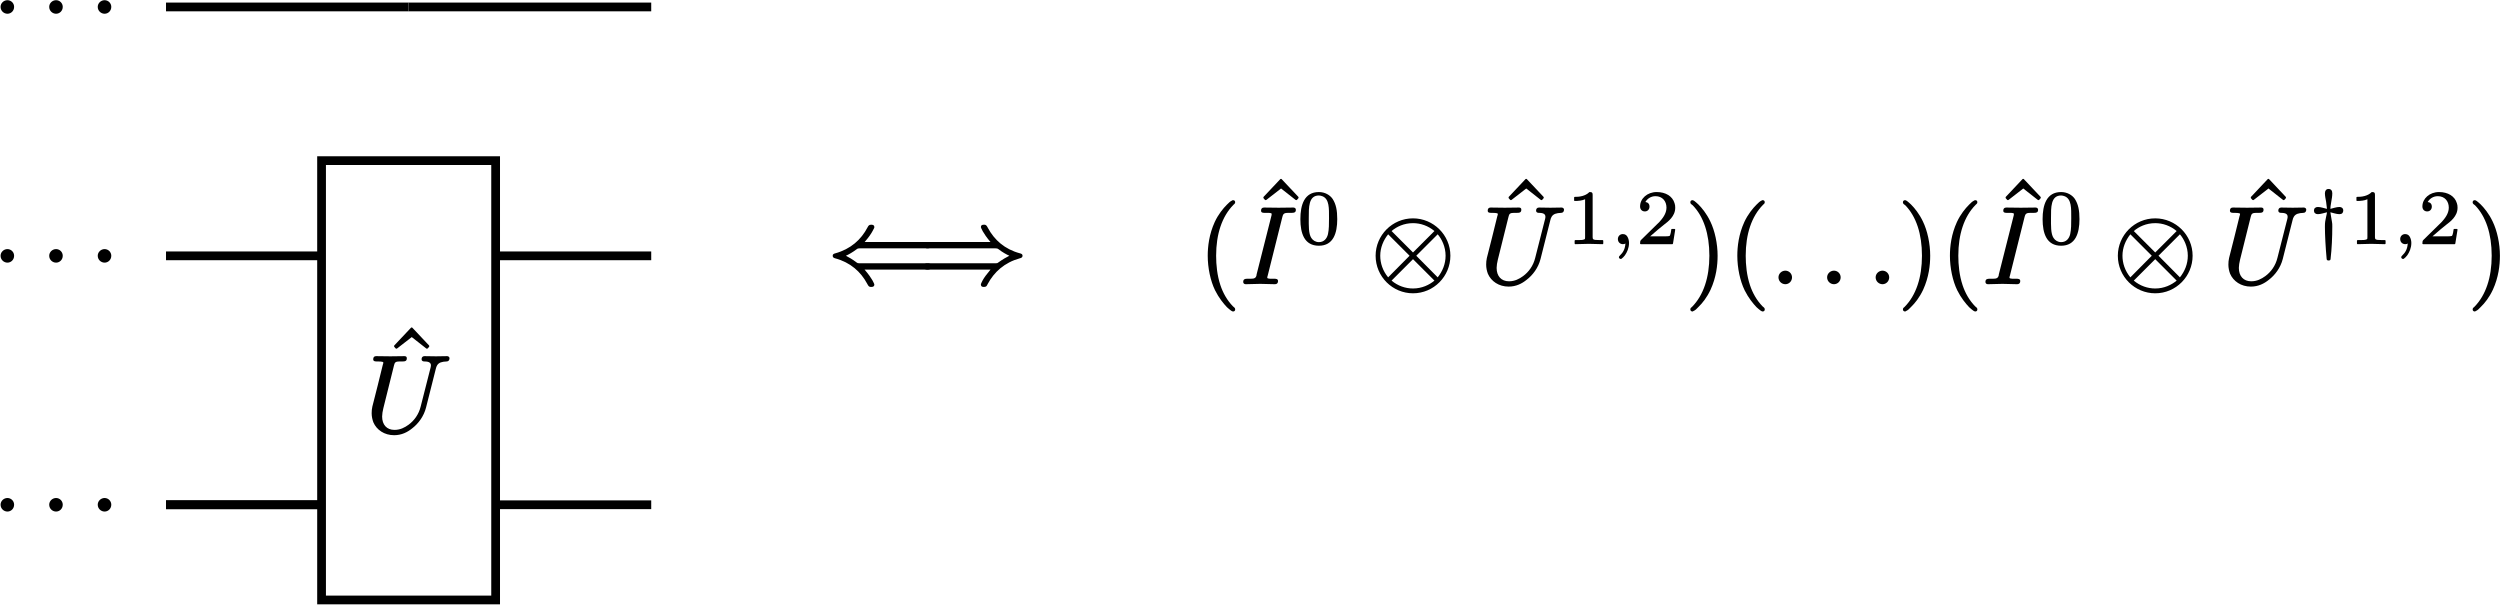
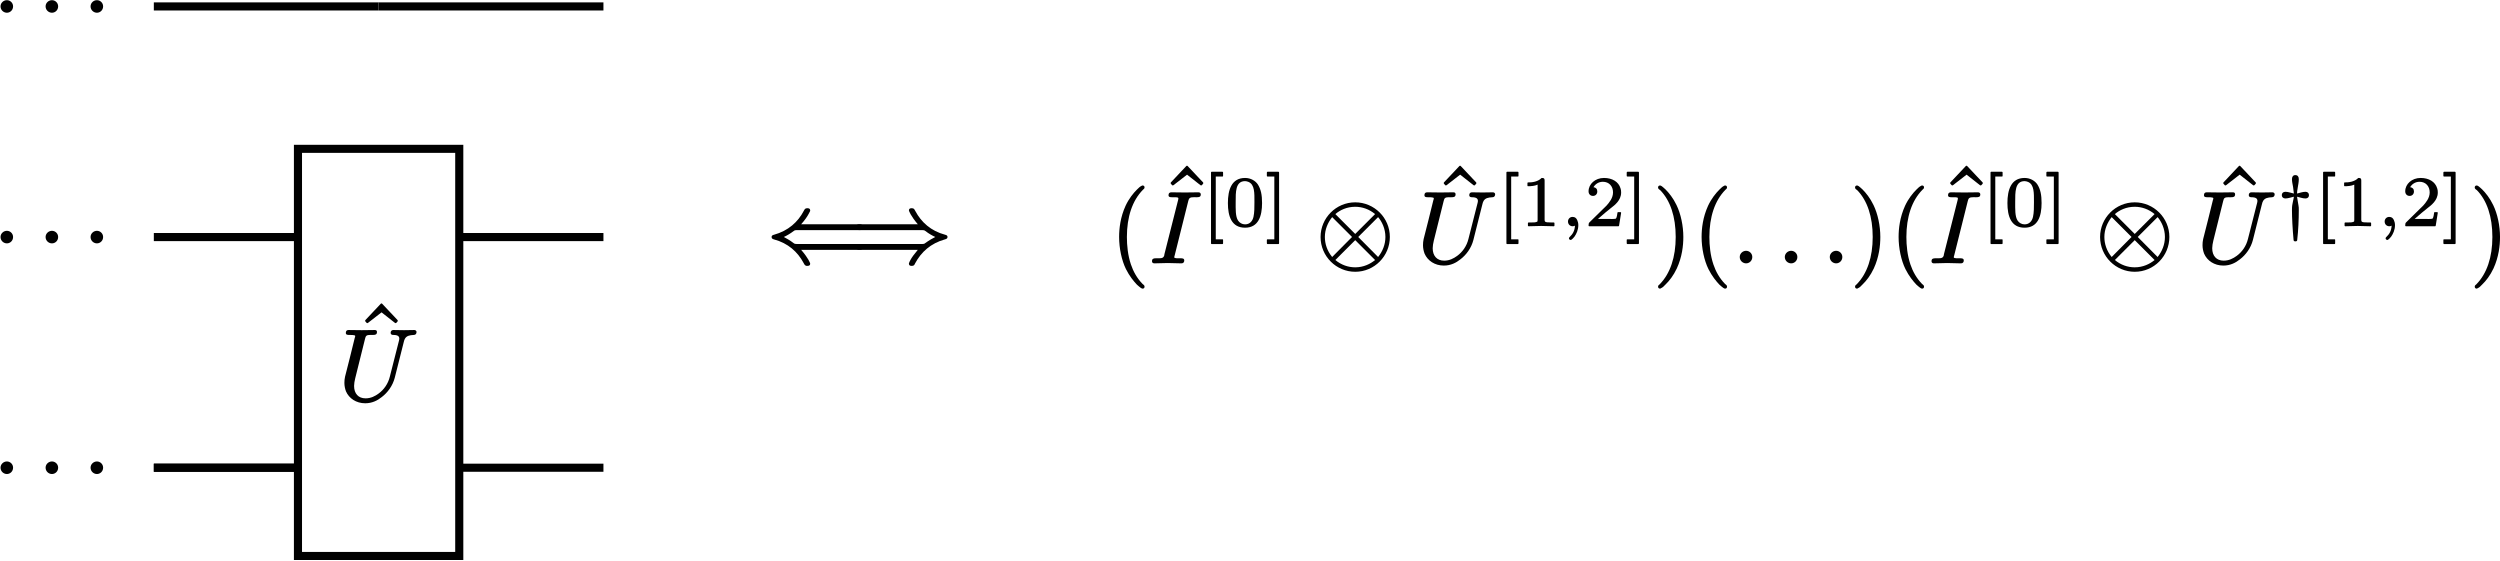
- <svg xmlns="http://www.w3.org/2000/svg" xmlns:xlink="http://www.w3.org/1999/xlink" width="227.772pt" height="55.061pt" viewBox="0 0 227.772 55.061">
+ <svg xmlns="http://www.w3.org/2000/svg" xmlns:xlink="http://www.w3.org/1999/xlink" width="245.808pt" height="55.061pt" viewBox="0 0 245.808 55.061">
  <defs>
    <g>
      <g id="glyph-0-0">
        <path d="M 1.391 -1.141 C 1.062 -1.141 0.766 -0.875 0.766 -0.531 C 0.766 -0.172 1.062 0.094 1.391 0.094 C 1.719 0.094 2 -0.172 2 -0.531 C 2 -0.875 1.719 -1.141 1.391 -1.141 Z M 1.391 -1.141 " />
      </g>
      <g id="glyph-0-1">
        <path d="M 5.125 -6.609 C 5.125 -6.453 5.25 -6.406 5.391 -6.406 C 5.797 -6.406 6.062 -6.297 5.953 -5.875 L 5.047 -2.312 C 4.875 -1.594 4.453 -1.016 3.938 -0.641 C 3.594 -0.391 3.188 -0.172 2.656 -0.172 C 1.953 -0.172 1.531 -0.641 1.531 -1.391 C 1.531 -1.594 1.578 -1.891 1.641 -2.141 L 2.609 -6.031 C 2.625 -6.094 2.641 -6.141 2.656 -6.188 C 2.734 -6.438 3 -6.406 3.359 -6.406 C 3.625 -6.406 3.781 -6.438 3.781 -6.703 C 3.781 -6.844 3.688 -6.891 3.562 -6.891 L 2.281 -6.875 L 1 -6.891 C 1 -6.891 1 -6.891 0.984 -6.891 C 0.812 -6.891 0.719 -6.797 0.719 -6.609 C 0.719 -6.422 0.875 -6.406 1.062 -6.406 C 1.078 -6.406 1.078 -6.406 1.094 -6.406 C 1.109 -6.406 1.641 -6.422 1.641 -6.312 C 1.641 -6.25 1.625 -6.188 1.594 -6.109 C 1.281 -4.828 0.969 -3.562 0.641 -2.297 C 0.594 -2.078 0.578 -1.906 0.578 -1.688 C 0.578 -1.391 0.641 -1.109 0.734 -0.859 C 1.031 -0.172 1.734 0.312 2.625 0.312 C 3.312 0.312 3.844 0.031 4.25 -0.297 C 4.828 -0.734 5.328 -1.406 5.531 -2.203 L 6.422 -5.734 C 6.453 -5.859 6.484 -5.969 6.547 -6.062 C 6.703 -6.312 6.984 -6.391 7.406 -6.406 C 7.578 -6.406 7.672 -6.531 7.672 -6.703 C 7.672 -6.812 7.562 -6.891 7.453 -6.891 C 7.109 -6.891 6.766 -6.875 6.438 -6.875 C 6.094 -6.875 5.734 -6.891 5.391 -6.891 C 5.219 -6.891 5.125 -6.781 5.125 -6.609 Z M 5.125 -6.609 " />
      </g>
      <g id="glyph-0-2">
        <path d="M 3.047 -0.406 C 3.047 -0.406 3.047 -0.406 3.031 -0.406 C 2.891 -0.406 2.438 -0.375 2.438 -0.5 C 2.438 -0.578 2.469 -0.641 2.484 -0.703 L 3.812 -6.016 C 3.828 -6.078 3.844 -6.125 3.859 -6.172 C 3.953 -6.453 4.25 -6.406 4.641 -6.406 C 4.891 -6.406 5.047 -6.438 5.047 -6.688 C 5.047 -6.828 4.938 -6.891 4.812 -6.891 L 3.484 -6.875 L 2.156 -6.891 C 1.969 -6.891 1.875 -6.797 1.875 -6.609 C 1.875 -6.422 2.031 -6.406 2.219 -6.406 C 2.234 -6.406 2.234 -6.406 2.25 -6.406 C 2.406 -6.406 2.844 -6.438 2.844 -6.312 C 2.844 -6.234 2.844 -6.234 2.828 -6.172 L 1.469 -0.797 C 1.469 -0.734 1.453 -0.672 1.438 -0.641 C 1.344 -0.359 1.031 -0.406 0.656 -0.406 C 0.656 -0.406 0.641 -0.406 0.641 -0.406 C 0.391 -0.406 0.25 -0.359 0.25 -0.109 C 0.25 0.031 0.359 0.094 0.484 0.094 L 1.797 0.062 L 3.125 0.094 C 3.125 0.094 3.125 0.094 3.141 0.094 C 3.312 0.094 3.422 0 3.422 -0.188 C 3.422 -0.391 3.25 -0.406 3.047 -0.406 Z M 3.047 -0.406 " />
      </g>
      <g id="glyph-1-0">
        <path d="M 3.875 -5.047 C 3.906 -5.047 3.922 -5.062 3.953 -5.078 L 4.078 -5.219 C 4.094 -5.234 4.094 -5.266 4.094 -5.281 C 4.094 -5.297 4.094 -5.328 4.078 -5.344 L 2.562 -6.953 C 2.547 -6.984 2.516 -6.984 2.5 -6.984 C 2.469 -6.984 2.438 -6.984 2.422 -6.953 L 0.906 -5.344 C 0.891 -5.328 0.891 -5.297 0.891 -5.281 C 0.891 -5.266 0.891 -5.234 0.906 -5.219 L 1.031 -5.078 C 1.062 -5.062 1.078 -5.047 1.109 -5.047 C 1.125 -5.047 1.141 -5.062 1.172 -5.078 L 2.5 -6.109 L 3.812 -5.078 C 3.844 -5.062 3.859 -5.047 3.875 -5.047 Z M 3.875 -5.047 " />
      </g>
      <g id="glyph-1-1">
        <path d="M 3.203 -7.562 C 3.156 -7.562 3.141 -7.562 3.109 -7.531 C 2.938 -7.453 2.828 -7.344 2.625 -7.141 C 2.297 -6.812 1.859 -6.281 1.531 -5.578 C 1.016 -4.453 0.891 -3.344 0.891 -2.5 C 0.891 -1.391 1.141 -0.203 1.562 0.656 C 1.906 1.344 2.328 1.859 2.641 2.188 C 2.797 2.328 2.906 2.422 3.016 2.5 C 3.078 2.531 3.125 2.578 3.203 2.578 C 3.312 2.578 3.391 2.516 3.391 2.391 C 3.391 2.391 3.391 2.391 3.391 2.375 C 3.391 2.25 3.281 2.188 3.188 2.109 C 2.656 1.562 2.281 0.891 2.047 0.188 C 1.75 -0.703 1.656 -1.656 1.656 -2.5 C 1.656 -4.469 2.188 -6.078 3.234 -7.141 C 3.297 -7.203 3.391 -7.25 3.391 -7.375 C 3.391 -7.5 3.312 -7.562 3.203 -7.562 Z M 3.203 -7.562 " />
      </g>
      <g id="glyph-1-2">
        <path d="M 0.484 -7.375 C 0.484 -7.375 0.484 -7.375 0.484 -7.359 C 0.484 -7.234 0.594 -7.172 0.703 -7.094 C 1.688 -6.078 2.219 -4.5 2.219 -2.5 C 2.219 -0.531 1.688 1.094 0.641 2.156 C 0.562 2.219 0.484 2.266 0.484 2.391 C 0.484 2.5 0.562 2.578 0.672 2.578 C 0.703 2.578 0.734 2.578 0.75 2.547 C 0.938 2.469 1.047 2.359 1.234 2.156 C 1.578 1.828 2 1.297 2.328 0.594 C 2.844 -0.531 2.969 -1.641 2.969 -2.5 C 2.969 -3.594 2.719 -4.781 2.297 -5.641 C 1.969 -6.328 1.547 -6.844 1.219 -7.172 C 1.078 -7.312 0.953 -7.406 0.859 -7.484 C 0.797 -7.516 0.75 -7.562 0.672 -7.562 C 0.562 -7.562 0.484 -7.484 0.484 -7.375 Z M 0.484 -7.375 " />
      </g>
      <g id="glyph-2-0">
        <path d="M 9.078 -1.812 L 2.922 -1.812 C 2.766 -1.812 2.75 -1.828 2.656 -1.891 C 2.297 -2.172 1.922 -2.375 1.688 -2.5 C 1.938 -2.609 2.297 -2.812 2.672 -3.094 C 2.766 -3.156 2.766 -3.172 2.922 -3.172 L 9.078 -3.172 C 9.297 -3.172 9.484 -3.219 9.484 -3.453 C 9.484 -3.703 9.312 -3.75 9.078 -3.75 L 3.391 -3.75 C 3.766 -4.172 3.984 -4.5 4.109 -4.734 C 4.172 -4.859 4.219 -4.938 4.25 -5 C 4.266 -5.047 4.281 -5.062 4.281 -5.109 C 4.281 -5.281 4.156 -5.328 4 -5.328 C 3.984 -5.328 3.984 -5.328 3.984 -5.328 C 3.781 -5.328 3.734 -5.219 3.656 -5.078 C 3.078 -3.969 2.125 -3.109 0.719 -2.719 C 0.594 -2.688 0.484 -2.641 0.484 -2.5 C 0.484 -2.344 0.594 -2.297 0.703 -2.266 C 2.109 -1.891 3.047 -1.031 3.625 0.047 C 3.719 0.203 3.75 0.344 3.984 0.344 C 3.984 0.344 3.984 0.344 4 0.344 C 4.156 0.344 4.281 0.297 4.281 0.125 C 4.281 0.078 4.109 -0.406 3.391 -1.234 L 9.078 -1.234 C 9.312 -1.234 9.484 -1.281 9.484 -1.531 C 9.484 -1.766 9.297 -1.812 9.078 -1.812 Z M 9.078 -1.812 " />
      </g>
      <g id="glyph-2-1">
        <path d="M 5.688 -5.109 C 5.688 -5.062 5.859 -4.578 6.562 -3.75 L 0.875 -3.75 C 0.641 -3.75 0.469 -3.703 0.469 -3.453 C 0.469 -3.219 0.656 -3.172 0.891 -3.172 L 7.031 -3.172 C 7.188 -3.172 7.203 -3.156 7.297 -3.094 C 7.656 -2.812 8.031 -2.609 8.281 -2.5 C 8.031 -2.375 7.672 -2.172 7.281 -1.891 C 7.203 -1.828 7.188 -1.812 7.031 -1.812 L 0.891 -1.812 C 0.656 -1.812 0.469 -1.766 0.469 -1.531 C 0.469 -1.281 0.641 -1.234 0.875 -1.234 L 6.562 -1.234 C 6.203 -0.812 5.969 -0.484 5.844 -0.25 C 5.781 -0.125 5.734 -0.047 5.719 0.016 C 5.688 0.062 5.688 0.078 5.688 0.125 C 5.688 0.297 5.797 0.344 5.969 0.344 C 6.188 0.344 6.234 0.234 6.297 0.094 C 6.891 -1.016 7.828 -1.875 9.234 -2.266 C 9.359 -2.297 9.484 -2.344 9.484 -2.5 C 9.484 -2.641 9.375 -2.688 9.25 -2.719 C 7.844 -3.094 6.906 -3.953 6.328 -5.031 C 6.234 -5.188 6.203 -5.328 5.984 -5.328 C 5.984 -5.328 5.969 -5.328 5.969 -5.328 C 5.797 -5.328 5.688 -5.281 5.688 -5.109 Z M 5.688 -5.109 " />
      </g>
      <g id="glyph-2-2">
        <path d="M 3.875 0.484 C 3.188 0.484 2.5 0.25 1.922 -0.234 L 3.875 -2.188 L 5.828 -0.234 C 5.359 0.156 4.688 0.484 3.875 0.484 Z M 6.844 -2.5 C 6.844 -1.75 6.562 -1.078 6.125 -0.531 L 4.172 -2.5 L 6.125 -4.453 C 6.5 -4.016 6.844 -3.312 6.844 -2.5 Z M 0.891 -2.5 C 0.891 -3.234 1.172 -3.906 1.609 -4.453 L 3.562 -2.5 L 1.609 -0.531 C 1.109 -1.141 0.891 -1.828 0.891 -2.5 Z M 3.875 -5.469 C 4.562 -5.469 5.25 -5.234 5.828 -4.75 L 3.875 -2.797 L 1.922 -4.75 C 2.375 -5.141 3.047 -5.469 3.875 -5.469 Z M 7.281 -2.5 C 7.281 -4.391 5.734 -5.906 3.875 -5.906 C 1.984 -5.906 0.469 -4.359 0.469 -2.5 C 0.469 -0.594 2.016 0.922 3.875 0.922 C 5.766 0.922 7.281 -0.625 7.281 -2.5 Z M 7.281 -2.5 " />
      </g>
      <g id="glyph-3-0">
+         <path d="M 2.016 1.812 C 2.062 1.812 2.078 1.781 2.078 1.734 L 2.078 1.406 C 2.078 1.359 2.062 1.344 2.016 1.344 L 1.359 1.344 L 1.359 -4.828 L 2.016 -4.828 C 2.062 -4.828 2.078 -4.844 2.078 -4.891 L 2.078 -5.219 C 2.078 -5.266 2.062 -5.297 2.016 -5.297 L 0.953 -5.297 C 0.906 -5.297 0.891 -5.266 0.891 -5.219 L 0.891 1.734 C 0.891 1.781 0.906 1.812 0.953 1.812 Z M 2.016 1.812 " />
+       </g>
+       <g id="glyph-3-1">
        <path d="M 2.906 -2.312 C 2.906 -1.797 2.906 -1.281 2.812 -0.859 C 2.719 -0.453 2.453 -0.125 1.984 -0.125 C 1.688 -0.125 1.438 -0.281 1.297 -0.5 C 1.031 -0.891 1.062 -1.656 1.062 -2.312 C 1.062 -3.281 1.031 -4.375 1.984 -4.375 C 2.094 -4.375 2.203 -4.344 2.328 -4.297 C 2.938 -4.031 2.906 -3.203 2.906 -2.312 Z M 3.656 -2.219 C 3.656 -3.016 3.547 -3.578 3.234 -4.062 C 3 -4.406 2.547 -4.688 1.984 -4.688 C 0.656 -4.688 0.297 -3.516 0.297 -2.219 C 0.297 -0.922 0.656 0.203 1.984 0.203 C 3.297 0.203 3.656 -0.938 3.656 -2.219 Z M 3.656 -2.219 " />
      </g>
-       <g id="glyph-3-1">
+       <g id="glyph-3-2">
+         <path d="M 1.297 1.812 C 1.328 1.812 1.359 1.781 1.359 1.734 L 1.359 -5.219 C 1.359 -5.266 1.328 -5.297 1.297 -5.297 L 0.219 -5.297 C 0.188 -5.297 0.156 -5.266 0.156 -5.219 L 0.156 -4.891 C 0.156 -4.844 0.188 -4.828 0.219 -4.828 L 0.891 -4.828 L 0.891 1.344 L 0.219 1.344 C 0.188 1.344 0.156 1.359 0.156 1.406 L 0.156 1.734 C 0.156 1.781 0.188 1.812 0.219 1.812 Z M 1.297 1.812 " />
+       </g>
+       <g id="glyph-3-3">
        <path d="M 0.766 -3.875 C 0.859 -3.875 1.047 -3.875 1.25 -3.906 C 1.406 -3.922 1.547 -3.969 1.703 -4.031 L 1.703 -0.578 C 1.703 -0.453 1.703 -0.391 1.625 -0.375 C 1.484 -0.312 1.312 -0.312 1.078 -0.312 L 0.812 -0.312 C 0.781 -0.312 0.75 -0.281 0.75 -0.25 L 0.75 0 C 0.75 0.031 0.781 0.062 0.812 0.062 L 2.047 0.031 L 3.297 0.062 C 3.328 0.062 3.359 0.031 3.359 0 L 3.359 -0.25 C 3.359 -0.281 3.328 -0.312 3.297 -0.312 L 3.031 -0.312 C 2.859 -0.312 2.734 -0.328 2.641 -0.328 C 2.453 -0.359 2.391 -0.375 2.391 -0.578 L 2.391 -4.438 C 2.391 -4.641 2.328 -4.688 2.125 -4.688 C 2.109 -4.688 2.094 -4.688 2.078 -4.672 C 1.891 -4.484 1.672 -4.391 1.453 -4.328 C 1.172 -4.25 0.922 -4.25 0.766 -4.25 C 0.719 -4.25 0.703 -4.219 0.703 -4.188 L 0.703 -3.938 C 0.703 -3.891 0.719 -3.875 0.766 -3.875 Z M 0.766 -3.875 " />
      </g>
-       <g id="glyph-3-2">
+       <g id="glyph-3-4">
        <path d="M 0.375 -3.375 C 0.375 -3.109 0.547 -2.922 0.812 -2.922 C 1.047 -2.922 1.234 -3.094 1.234 -3.359 C 1.234 -3.609 1.094 -3.75 0.859 -3.781 C 1.031 -4.078 1.359 -4.312 1.781 -4.312 C 2.406 -4.312 2.781 -3.859 2.781 -3.266 C 2.781 -2.703 2.391 -2.25 2.141 -1.969 L 0.469 -0.328 C 0.391 -0.25 0.375 -0.172 0.375 -0.016 C 0.375 0 0.375 0 0.375 0 C 0.375 0.031 0.406 0.062 0.438 0.062 L 3.312 0.062 C 3.344 0.062 3.359 0.047 3.375 0 L 3.578 -1.266 C 3.578 -1.297 3.547 -1.328 3.516 -1.328 L 3.281 -1.328 C 3.25 -1.328 3.219 -1.312 3.219 -1.281 C 3.203 -1.156 3.156 -0.781 3.062 -0.688 C 2.938 -0.641 2.516 -0.656 2.406 -0.656 L 1.297 -0.656 C 1.938 -1.219 2.172 -1.406 2.562 -1.719 C 2.797 -1.891 3.016 -2.078 3.203 -2.297 C 3.406 -2.547 3.578 -2.844 3.578 -3.266 C 3.578 -3.422 3.562 -3.547 3.516 -3.672 C 3.328 -4.312 2.703 -4.688 1.891 -4.688 C 1.031 -4.688 0.375 -4.094 0.375 -3.375 Z M 0.375 -3.375 " />
      </g>
      <g id="glyph-4-0">
        <path d="M 0.969 1.406 C 1 1.406 1.031 1.406 1.047 1.391 C 1.156 1.312 1.25 1.219 1.359 1.078 C 1.547 0.812 1.734 0.422 1.734 -0.047 C 1.734 -0.234 1.688 -0.422 1.625 -0.547 C 1.547 -0.719 1.422 -0.859 1.172 -0.859 C 0.906 -0.859 0.719 -0.656 0.719 -0.406 C 0.719 -0.141 0.906 0.062 1.188 0.062 C 1.281 0.062 1.359 0.031 1.406 0 C 1.375 0.5 1.203 0.812 0.891 1.109 C 0.844 1.156 0.812 1.188 0.812 1.25 C 0.812 1.328 0.891 1.406 0.969 1.406 Z M 0.969 1.406 " />
      </g>
      <g id="glyph-5-0">
        <path d="M 2.812 -3.328 C 2.531 -3.328 2.203 -3.203 1.984 -3.156 C 1.984 -3.281 2 -3.469 2.062 -3.797 C 2.109 -4.062 2.156 -4.312 2.156 -4.578 C 2.156 -4.812 2.047 -4.969 1.812 -4.969 C 1.594 -4.969 1.484 -4.797 1.484 -4.578 C 1.484 -4.312 1.547 -4.078 1.594 -3.797 C 1.641 -3.469 1.656 -3.281 1.672 -3.156 C 1.422 -3.203 1.125 -3.328 0.844 -3.328 C 0.625 -3.328 0.484 -3.203 0.484 -3 C 0.484 -2.797 0.625 -2.672 0.844 -2.672 C 1.109 -2.672 1.438 -2.797 1.672 -2.844 C 1.656 -2.703 1.641 -2.641 1.594 -2.438 C 1.516 -2.047 1.484 -1.969 1.484 -1.531 C 1.484 -0.766 1.547 0.391 1.641 1.391 C 1.641 1.5 1.703 1.547 1.812 1.547 C 1.812 1.547 1.812 1.547 1.828 1.547 C 1.938 1.547 2 1.5 2 1.406 C 2.109 0.484 2.156 -0.594 2.156 -1.531 C 2.156 -1.734 2.156 -1.844 2.125 -1.984 C 2.109 -2.141 2 -2.641 1.984 -2.844 C 2.219 -2.797 2.516 -2.672 2.812 -2.672 C 3.031 -2.672 3.156 -2.797 3.156 -3 C 3.156 -3.203 3.016 -3.328 2.812 -3.328 Z M 2.812 -3.328 " />
      </g>
    </g>
    <clipPath id="clip-0">
      <path clip-rule="nonzero" d="M 28 14 L 46 14 L 46 55.062 L 28 55.062 Z M 28 14 " />
    </clipPath>
    <clipPath id="clip-1">
-       <path clip-rule="nonzero" d="M 225 18 L 227.773 18 L 227.773 29 L 225 29 Z M 225 18 " />
+       <path clip-rule="nonzero" d="M 243 18 L 245.809 18 L 245.809 29 L 243 29 Z M 243 18 " />
    </clipPath>
  </defs>
  <path fill="none" stroke-width="0.797" stroke-linecap="butt" stroke-linejoin="miter" stroke="rgb(0%, 0%, 0%)" stroke-opacity="1" stroke-miterlimit="10" d="M -0.001 27.014 L -22.103 27.014 " transform="matrix(1, 0, 0, -1, 37.228, 27.647)" />
  <path fill="none" stroke-width="0.797" stroke-linecap="butt" stroke-linejoin="miter" stroke="rgb(0%, 0%, 0%)" stroke-opacity="1" stroke-miterlimit="10" d="M 22.104 27.014 L -0.001 27.014 " transform="matrix(1, 0, 0, -1, 37.228, 27.647)" />
  <path fill="none" stroke-width="0.797" stroke-linecap="butt" stroke-linejoin="miter" stroke="rgb(0%, 0%, 0%)" stroke-opacity="1" stroke-miterlimit="10" d="M -7.931 4.338 L -22.103 4.338 " transform="matrix(1, 0, 0, -1, 37.228, 27.647)" />
  <path fill="none" stroke-width="0.797" stroke-linecap="butt" stroke-linejoin="miter" stroke="rgb(0%, 0%, 0%)" stroke-opacity="1" stroke-miterlimit="10" d="M -7.931 -18.341 L -22.103 -18.341 " transform="matrix(1, 0, 0, -1, 37.228, 27.647)" />
  <path fill="none" stroke-width="0.797" stroke-linecap="butt" stroke-linejoin="miter" stroke="rgb(0%, 0%, 0%)" stroke-opacity="1" stroke-miterlimit="10" d="M 22.104 4.338 L 7.928 4.338 " transform="matrix(1, 0, 0, -1, 37.228, 27.647)" />
  <path fill="none" stroke-width="0.797" stroke-linecap="butt" stroke-linejoin="miter" stroke="rgb(0%, 0%, 0%)" stroke-opacity="1" stroke-miterlimit="10" d="M -7.931 -18.341 L -22.103 -18.341 " transform="matrix(1, 0, 0, -1, 37.228, 27.647)" />
  <path fill="none" stroke-width="0.797" stroke-linecap="butt" stroke-linejoin="miter" stroke="rgb(0%, 0%, 0%)" stroke-opacity="1" stroke-miterlimit="10" d="M 22.104 -18.341 L 7.928 -18.341 " transform="matrix(1, 0, 0, -1, 37.228, 27.647)" />
  <g fill="rgb(0%, 0%, 0%)" fill-opacity="1">
    <use xlink:href="#glyph-0-0" x="-0.714" y="1.158" />
  </g>
  <g fill="rgb(0%, 0%, 0%)" fill-opacity="1">
    <use xlink:href="#glyph-0-0" x="3.717" y="1.158" />
  </g>
  <g fill="rgb(0%, 0%, 0%)" fill-opacity="1">
    <use xlink:href="#glyph-0-0" x="8.139" y="1.158" />
  </g>
  <g fill="rgb(0%, 0%, 0%)" fill-opacity="1">
    <use xlink:href="#glyph-0-0" x="-0.714" y="23.835" />
  </g>
  <g fill="rgb(0%, 0%, 0%)" fill-opacity="1">
    <use xlink:href="#glyph-0-0" x="3.717" y="23.835" />
  </g>
  <g fill="rgb(0%, 0%, 0%)" fill-opacity="1">
    <use xlink:href="#glyph-0-0" x="8.139" y="23.835" />
  </g>
  <g clip-path="url(#clip-0)">
    <path fill="none" stroke-width="0.797" stroke-linecap="butt" stroke-linejoin="miter" stroke="rgb(0%, 0%, 0%)" stroke-opacity="1" stroke-miterlimit="10" d="M -7.931 -27.017 L 7.928 -27.017 L 7.928 13.014 L -7.931 13.014 Z M -7.931 -27.017 " transform="matrix(1, 0, 0, -1, 37.228, 27.647)" />
  </g>
  <g fill="rgb(0%, 0%, 0%)" fill-opacity="1">
    <use xlink:href="#glyph-1-0" x="35.015" y="36.82" />
  </g>
  <g fill="rgb(0%, 0%, 0%)" fill-opacity="1">
    <use xlink:href="#glyph-0-1" x="33.284" y="39.339" />
  </g>
  <g fill="rgb(0%, 0%, 0%)" fill-opacity="1">
    <use xlink:href="#glyph-0-0" x="-0.714" y="46.513" />
  </g>
  <g fill="rgb(0%, 0%, 0%)" fill-opacity="1">
    <use xlink:href="#glyph-0-0" x="3.717" y="46.513" />
  </g>
  <g fill="rgb(0%, 0%, 0%)" fill-opacity="1">
    <use xlink:href="#glyph-0-0" x="8.139" y="46.513" />
  </g>
  <g fill="rgb(0%, 0%, 0%)" fill-opacity="1">
    <use xlink:href="#glyph-2-0" x="75.381" y="25.8" />
  </g>
  <g fill="rgb(0%, 0%, 0%)" fill-opacity="1">
    <use xlink:href="#glyph-2-1" x="83.68" y="25.8" />
  </g>
  <g fill="rgb(0%, 0%, 0%)" fill-opacity="1">
    <use xlink:href="#glyph-1-1" x="109.144" y="25.8" />
  </g>
  <g fill="rgb(0%, 0%, 0%)" fill-opacity="1">
    <use xlink:href="#glyph-1-0" x="114.215" y="23.282" />
  </g>
  <g fill="rgb(0%, 0%, 0%)" fill-opacity="1">
    <use xlink:href="#glyph-0-2" x="113.018" y="25.8" />
  </g>
  <g fill="rgb(0%, 0%, 0%)" fill-opacity="1">
    <use xlink:href="#glyph-3-0" x="118.179" y="22.185" />
+     <use xlink:href="#glyph-3-1" x="120.434" y="22.185" />
+     <use xlink:href="#glyph-3-2" x="124.405" y="22.185" />
  </g>
  <g fill="rgb(0%, 0%, 0%)" fill-opacity="1">
-     <use xlink:href="#glyph-2-2" x="124.862" y="25.8" />
+     <use xlink:href="#glyph-2-2" x="129.374" y="25.8" />
  </g>
  <g fill="rgb(0%, 0%, 0%)" fill-opacity="1">
-     <use xlink:href="#glyph-1-0" x="136.555" y="23.282" />
+     <use xlink:href="#glyph-1-0" x="141.066" y="23.282" />
  </g>
  <g fill="rgb(0%, 0%, 0%)" fill-opacity="1">
-     <use xlink:href="#glyph-0-1" x="134.825" y="25.8" />
+     <use xlink:href="#glyph-0-1" x="139.336" y="25.8" />
  </g>
  <g fill="rgb(0%, 0%, 0%)" fill-opacity="1">
-     <use xlink:href="#glyph-3-1" x="142.713" y="22.185" />
+     <use xlink:href="#glyph-3-0" x="147.225" y="22.185" />
+     <use xlink:href="#glyph-3-3" x="149.48" y="22.185" />
  </g>
  <g fill="rgb(0%, 0%, 0%)" fill-opacity="1">
-     <use xlink:href="#glyph-4-0" x="146.684" y="22.185" />
+     <use xlink:href="#glyph-4-0" x="153.451" y="22.185" />
  </g>
  <g fill="rgb(0%, 0%, 0%)" fill-opacity="1">
-     <use xlink:href="#glyph-3-2" x="149.05" y="22.185" />
+     <use xlink:href="#glyph-3-4" x="155.817" y="22.185" />
+     <use xlink:href="#glyph-3-2" x="159.788" y="22.185" />
  </g>
  <g fill="rgb(0%, 0%, 0%)" fill-opacity="1">
-     <use xlink:href="#glyph-1-2" x="153.52" y="25.8" />
-     <use xlink:href="#glyph-1-1" x="157.394" y="25.8" />
+     <use xlink:href="#glyph-1-2" x="162.542" y="25.8" />
+     <use xlink:href="#glyph-1-1" x="166.416" y="25.8" />
  </g>
  <g fill="rgb(0%, 0%, 0%)" fill-opacity="1">
-     <use xlink:href="#glyph-0-0" x="161.269" y="25.8" />
+     <use xlink:href="#glyph-0-0" x="170.291" y="25.8" />
  </g>
  <g fill="rgb(0%, 0%, 0%)" fill-opacity="1">
-     <use xlink:href="#glyph-0-0" x="165.7" y="25.8" />
+     <use xlink:href="#glyph-0-0" x="174.722" y="25.8" />
  </g>
  <g fill="rgb(0%, 0%, 0%)" fill-opacity="1">
-     <use xlink:href="#glyph-0-0" x="170.122" y="25.8" />
+     <use xlink:href="#glyph-0-0" x="179.144" y="25.8" />
  </g>
  <g fill="rgb(0%, 0%, 0%)" fill-opacity="1">
-     <use xlink:href="#glyph-1-2" x="172.889" y="25.8" />
-     <use xlink:href="#glyph-1-1" x="176.764" y="25.8" />
+     <use xlink:href="#glyph-1-2" x="181.911" y="25.8" />
+     <use xlink:href="#glyph-1-1" x="185.786" y="25.8" />
  </g>
  <g fill="rgb(0%, 0%, 0%)" fill-opacity="1">
-     <use xlink:href="#glyph-1-0" x="181.838" y="23.282" />
+     <use xlink:href="#glyph-1-0" x="190.86" y="23.282" />
  </g>
  <g fill="rgb(0%, 0%, 0%)" fill-opacity="1">
-     <use xlink:href="#glyph-0-2" x="180.641" y="25.8" />
+     <use xlink:href="#glyph-0-2" x="189.663" y="25.8" />
  </g>
  <g fill="rgb(0%, 0%, 0%)" fill-opacity="1">
-     <use xlink:href="#glyph-3-0" x="185.802" y="22.185" />
+     <use xlink:href="#glyph-3-0" x="194.824" y="22.185" />
+     <use xlink:href="#glyph-3-1" x="197.079" y="22.185" />
+     <use xlink:href="#glyph-3-2" x="201.05" y="22.185" />
  </g>
  <g fill="rgb(0%, 0%, 0%)" fill-opacity="1">
-     <use xlink:href="#glyph-2-2" x="192.485" y="25.8" />
+     <use xlink:href="#glyph-2-2" x="206.018" y="25.8" />
  </g>
  <g fill="rgb(0%, 0%, 0%)" fill-opacity="1">
-     <use xlink:href="#glyph-1-0" x="204.178" y="23.282" />
+     <use xlink:href="#glyph-1-0" x="217.711" y="23.282" />
  </g>
  <g fill="rgb(0%, 0%, 0%)" fill-opacity="1">
-     <use xlink:href="#glyph-0-1" x="202.448" y="25.8" />
+     <use xlink:href="#glyph-0-1" x="215.981" y="25.8" />
  </g>
  <g fill="rgb(0%, 0%, 0%)" fill-opacity="1">
-     <use xlink:href="#glyph-5-0" x="210.336" y="22.185" />
+     <use xlink:href="#glyph-5-0" x="223.869" y="22.185" />
  </g>
  <g fill="rgb(0%, 0%, 0%)" fill-opacity="1">
-     <use xlink:href="#glyph-3-1" x="213.989" y="22.185" />
+     <use xlink:href="#glyph-3-0" x="227.522" y="22.185" />
+     <use xlink:href="#glyph-3-3" x="229.777" y="22.185" />
  </g>
  <g fill="rgb(0%, 0%, 0%)" fill-opacity="1">
-     <use xlink:href="#glyph-4-0" x="217.96" y="22.185" />
+     <use xlink:href="#glyph-4-0" x="233.748" y="22.185" />
  </g>
  <g fill="rgb(0%, 0%, 0%)" fill-opacity="1">
-     <use xlink:href="#glyph-3-2" x="220.326" y="22.185" />
+     <use xlink:href="#glyph-3-4" x="236.114" y="22.185" />
+     <use xlink:href="#glyph-3-2" x="240.085" y="22.185" />
  </g>
  <g clip-path="url(#clip-1)">
    <g fill="rgb(0%, 0%, 0%)" fill-opacity="1">
-       <use xlink:href="#glyph-1-2" x="224.796" y="25.8" />
+       <use xlink:href="#glyph-1-2" x="242.84" y="25.8" />
    </g>
  </g>
</svg>
